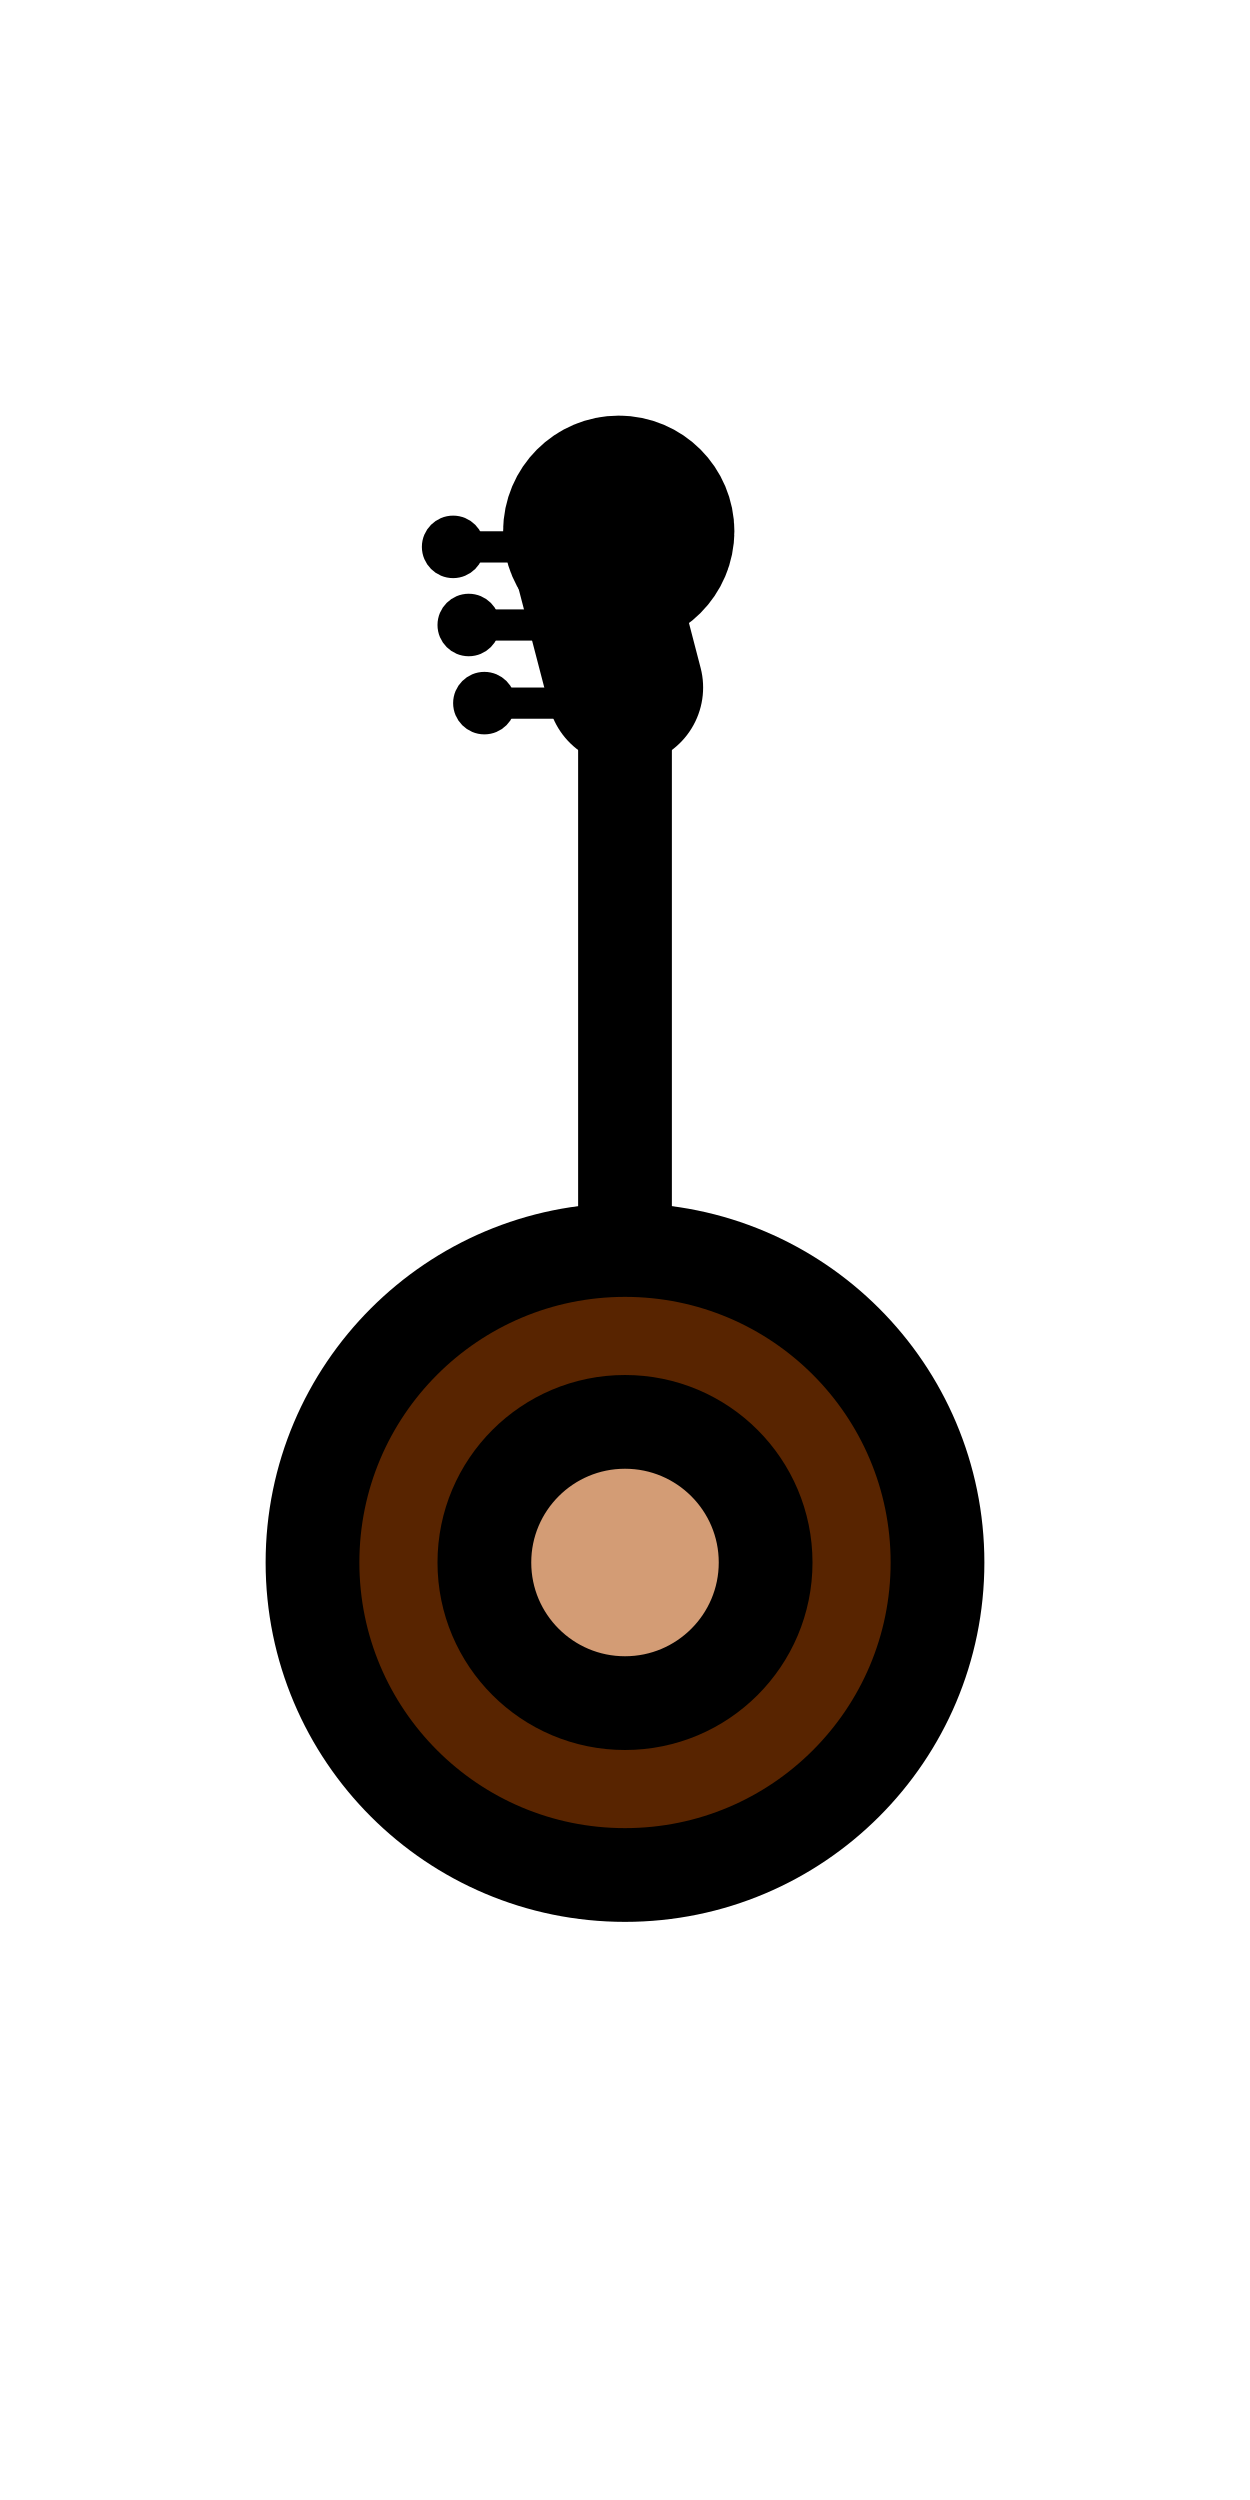
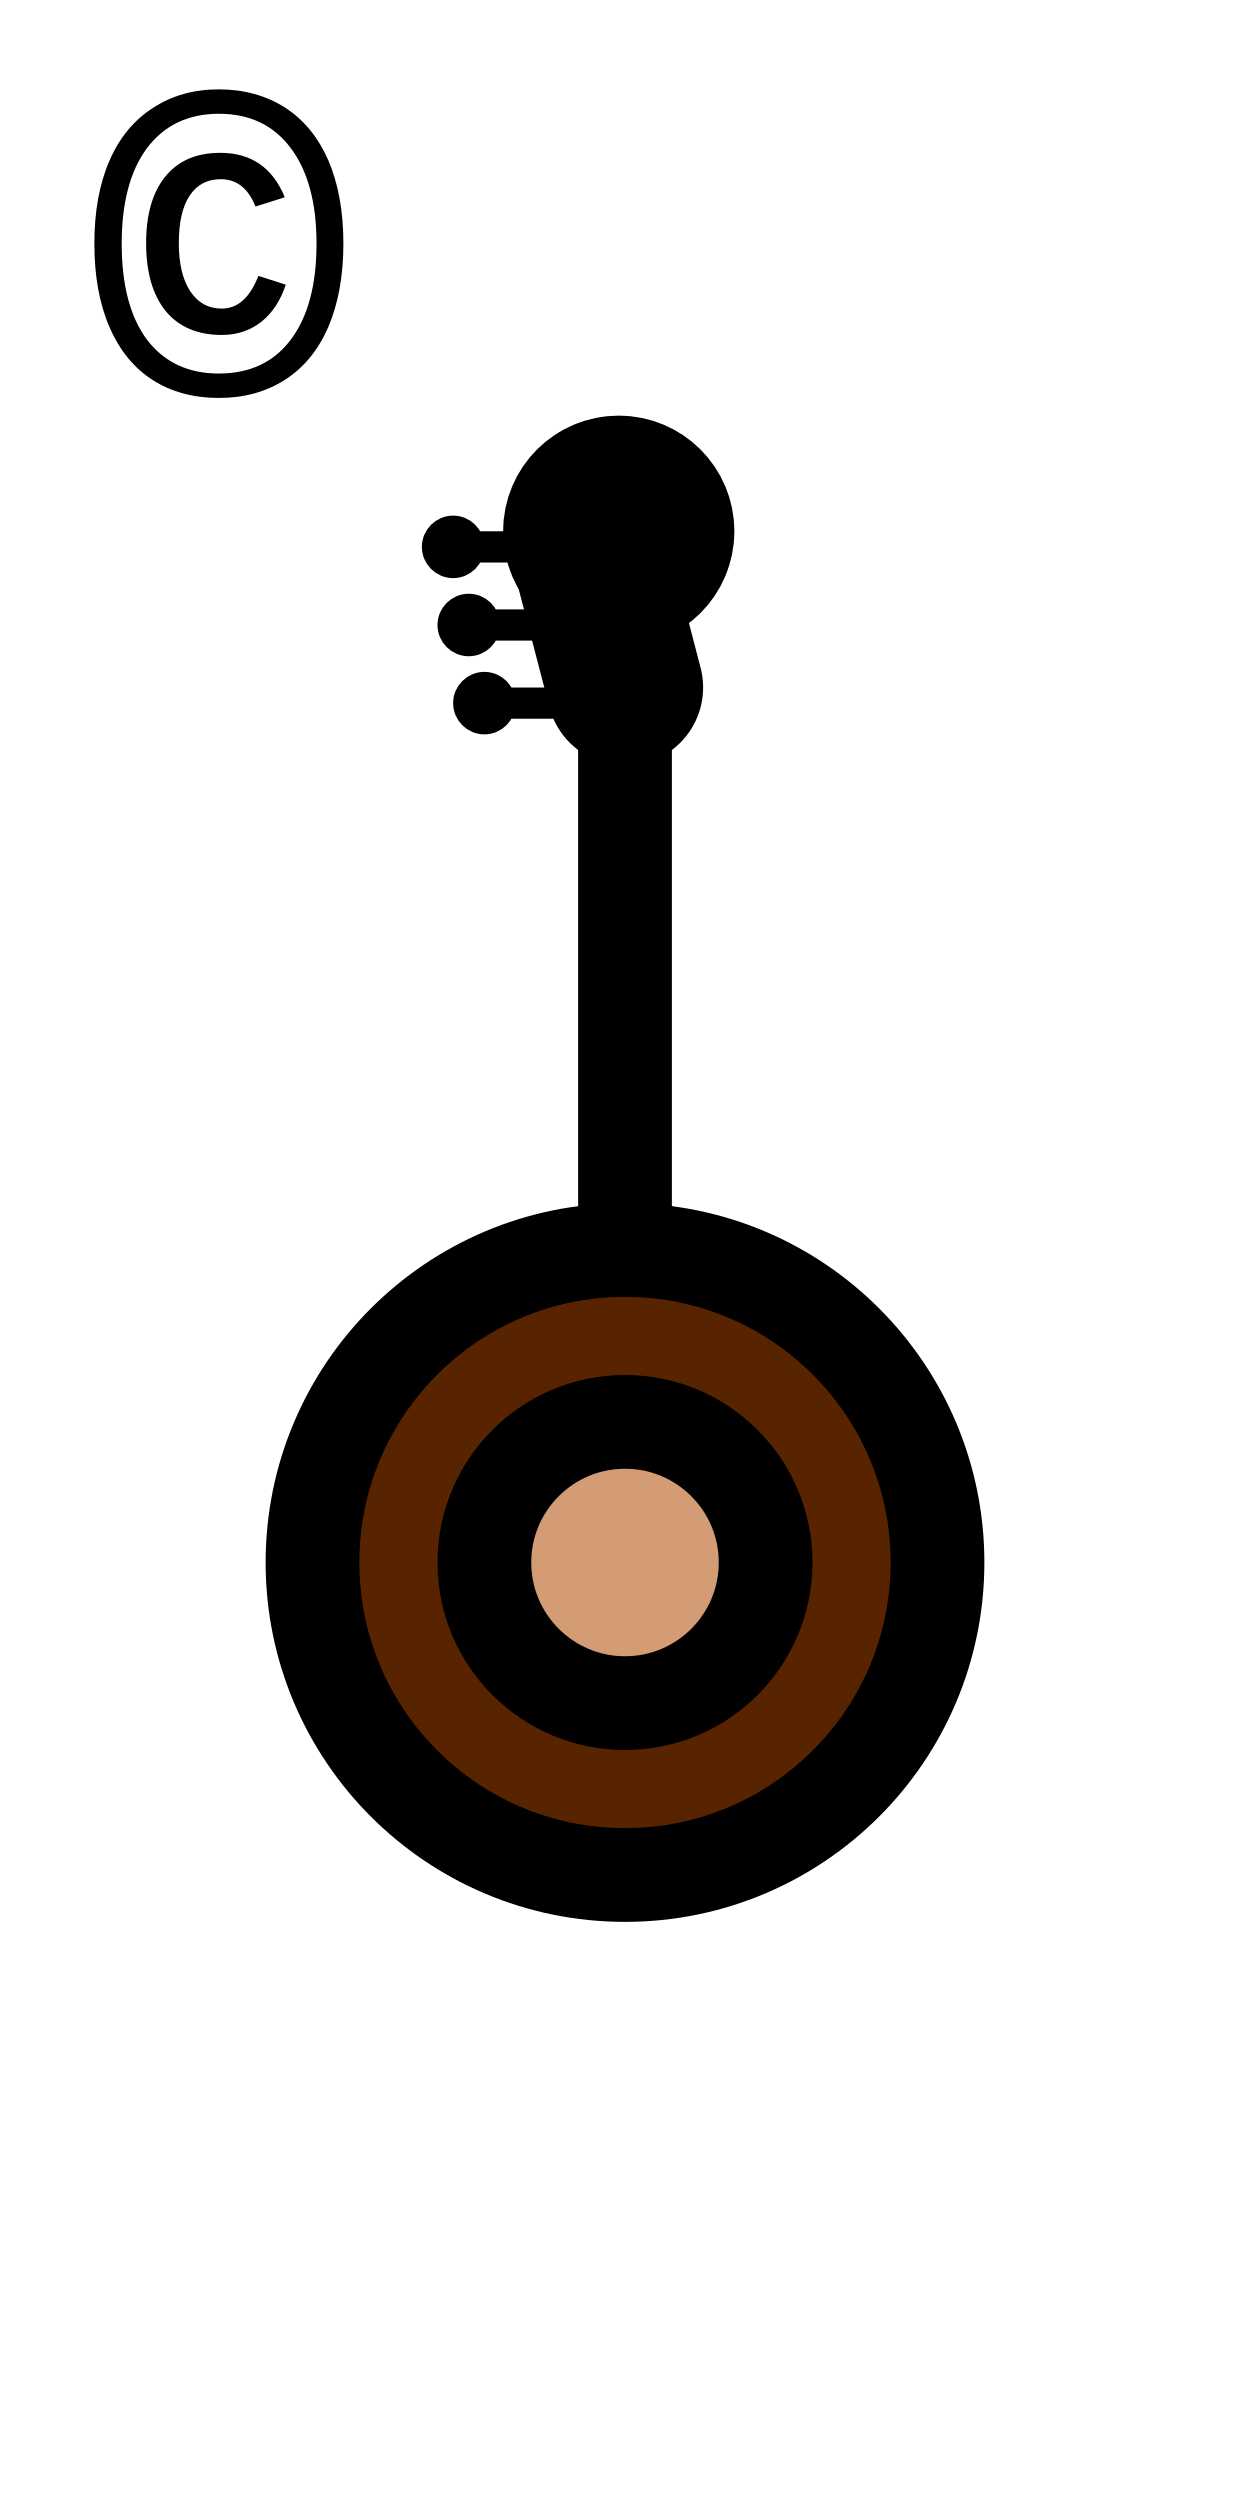
<svg xmlns="http://www.w3.org/2000/svg" width="160" height="320" viewBox="-20 0 40 20">
+   <text text-anchor="middle" style="font: bold 14px Verdana,Courier New; fill:#000;align:center;" x="-13" y="-17">
+         ©
+     </text>
  <g style="fill:#582400;stroke:#000;stroke-width:3;stroke-linecap:round;stroke-linejoin:round;">
    <ellipse rx="10" ry="10" cx="0" cy="20" />
    <ellipse rx="4.5" ry="4.5" cx="0" cy="20" style="fill:#D39C75;" />
  </g>
  <g style="stroke:#000;stroke-width:3;fill:#000;">
    <line x1="0" y1="10" x2="0" y2="-10" />
  </g>
  <g style="stroke:#000;stroke-width:5;stroke-linecap:round;fill:#000;stroke-linejoin:round;">
    <line x1="0" y1="-8" x2="-1.3" y2="-13" />
    <ellipse rx="1.2" ry="1.2" cx="-0.2" cy="-13" />
  </g>
  <g style="stroke:#000;stroke-width:1;fill:#000;stroke-linecap:round;">
    <line x1="0" y1="-12.5" x2="-5.5" y2="-12.5" />
    <ellipse rx="0.5" ry="0.5" cx="-5.5" cy="-12.5" />
    <line x1="0" y1="-10" x2="-5" y2="-10" />
    <ellipse rx="0.5" ry="0.5" cx="-5" cy="-10" />
    <line x1="0" y1="-7.5" x2="-4.5" y2="-7.5" />
    <ellipse rx="0.5" ry="0.5" cx="-4.5" cy="-7.5" />
  </g>
</svg>
